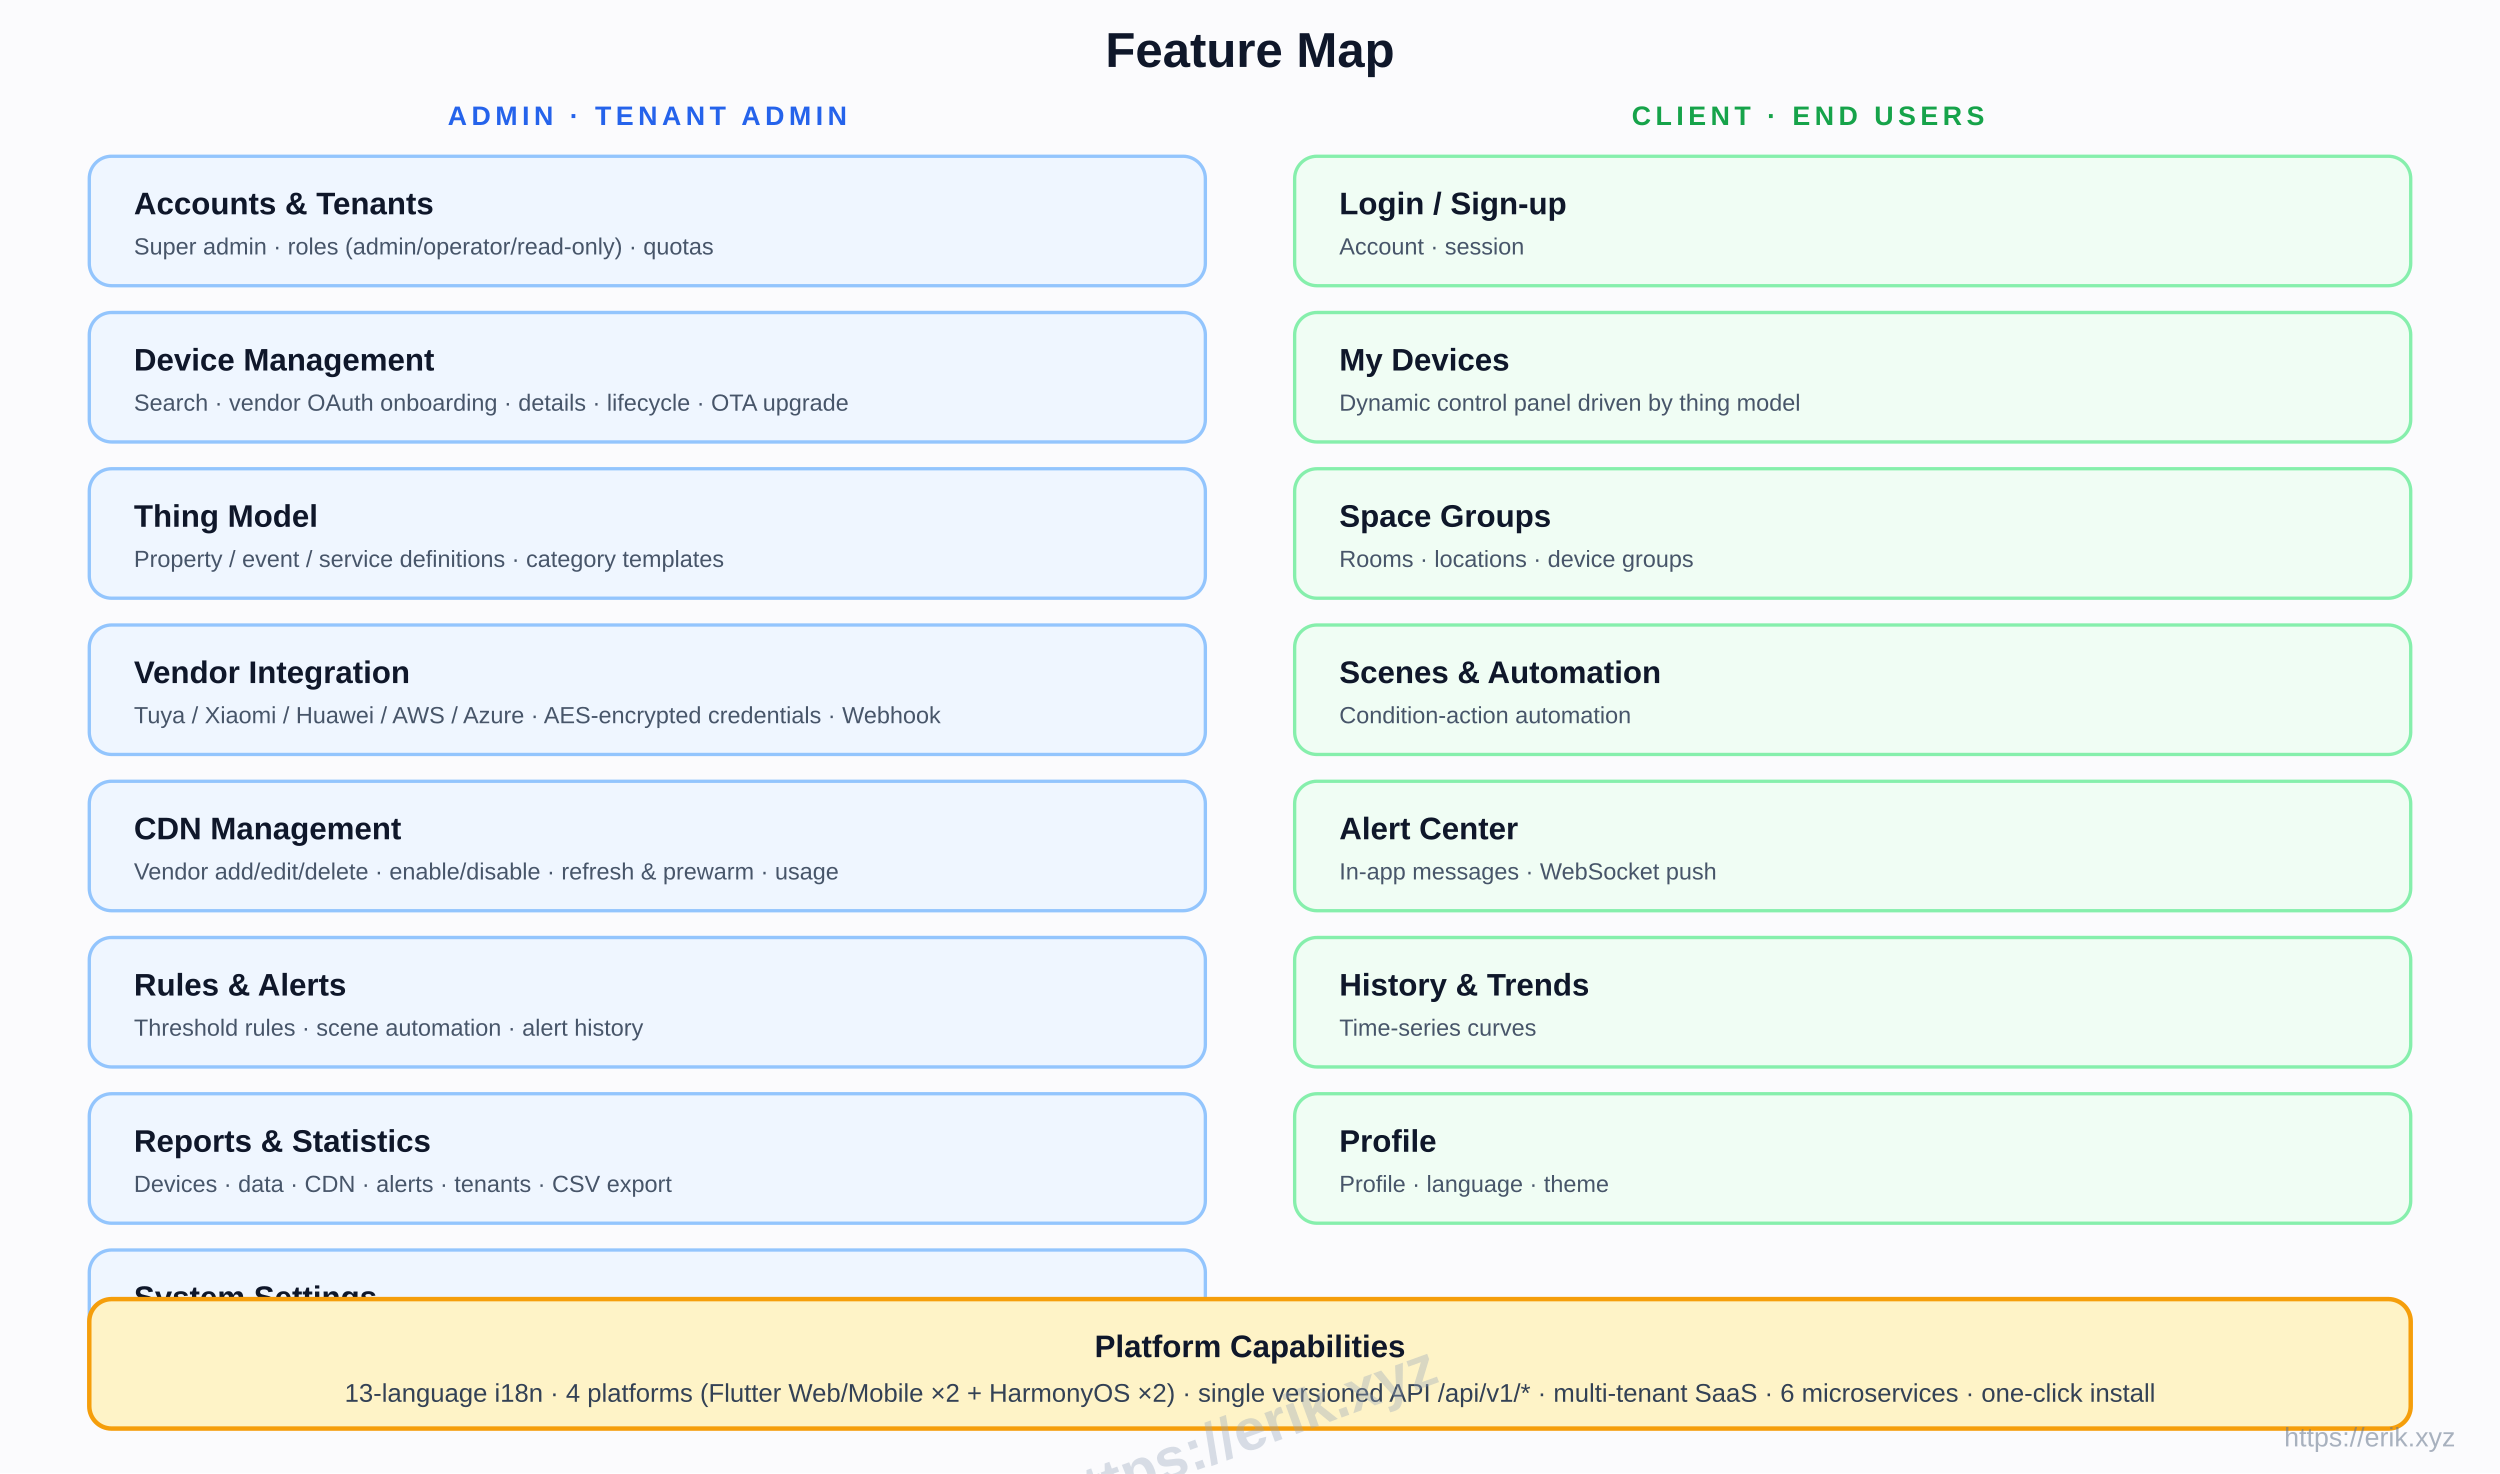
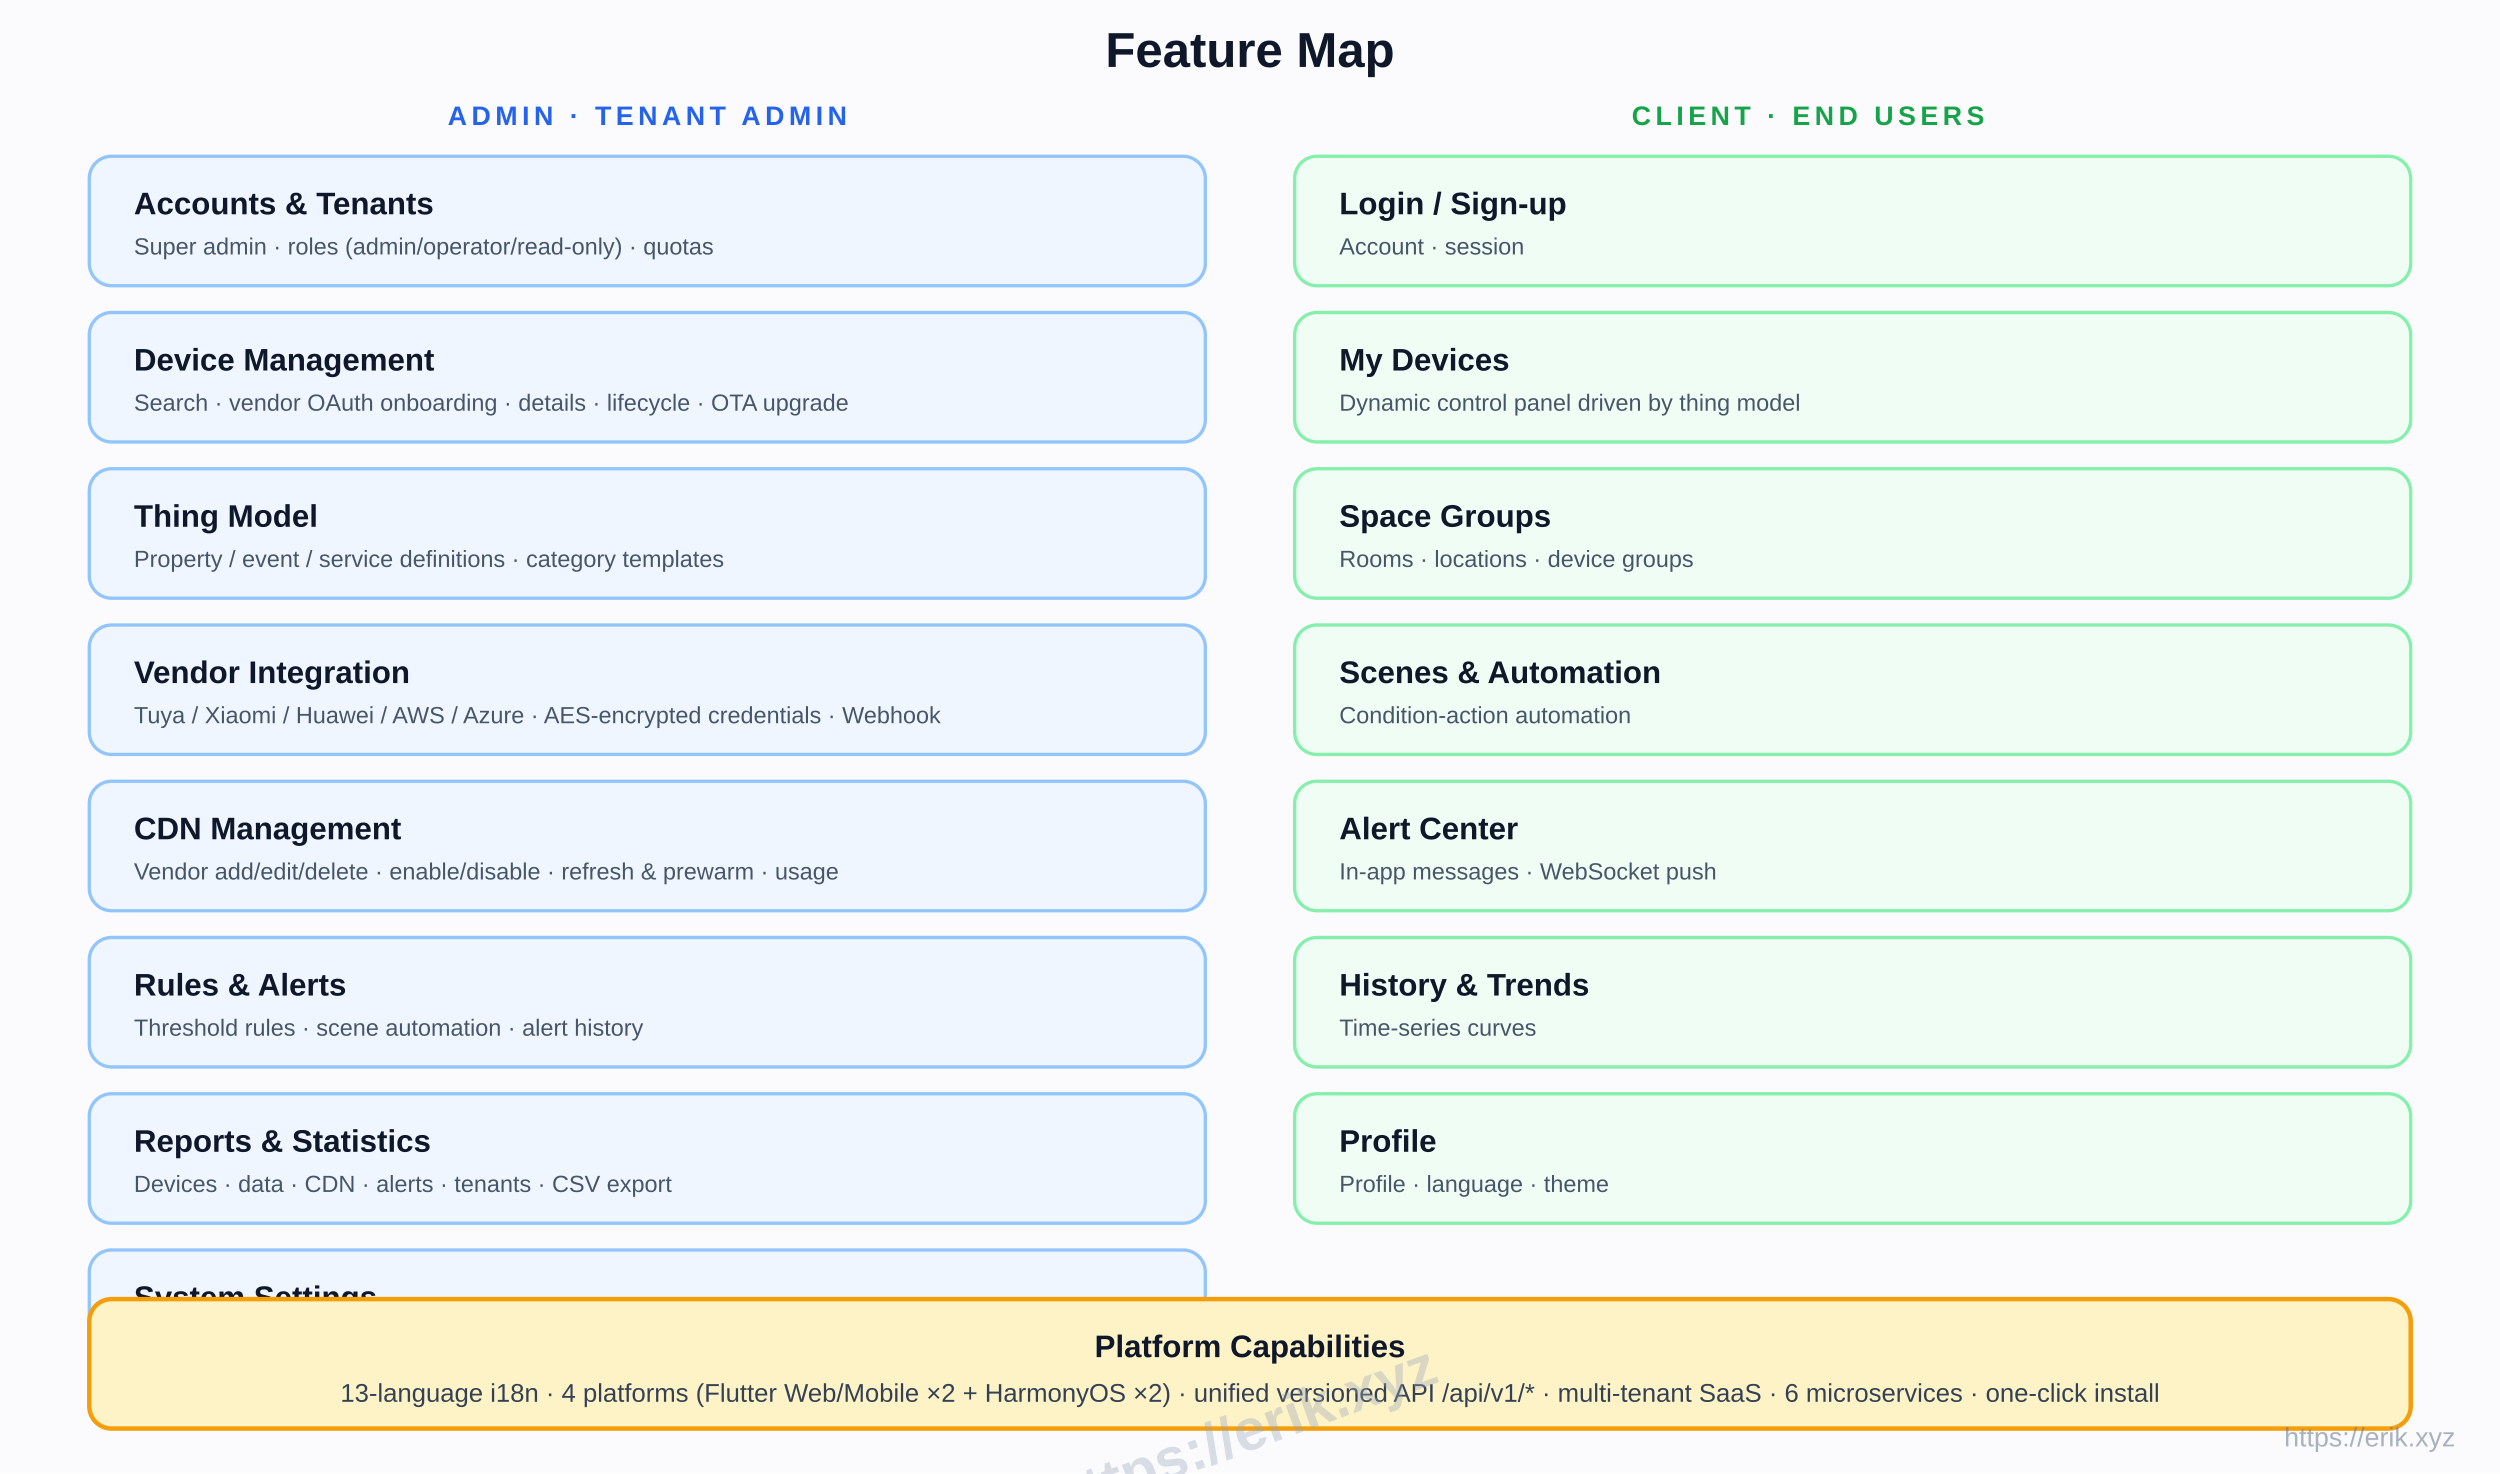
<svg xmlns="http://www.w3.org/2000/svg" viewBox="0 0 1120 660" font-family="Arial, 'PingFang SC', 'Microsoft YaHei', sans-serif">
  <rect width="1120" height="660" fill="#fbfbfd" />
  <text x="560" y="30" text-anchor="middle" font-size="22" font-weight="bold" fill="#0f172a">Feature Map</text>
  <text x="290" y="56" text-anchor="middle" font-size="12" font-weight="bold" letter-spacing="2" fill="#2563eb">ADMIN · TENANT ADMIN</text>
  <g>
    <rect x="40" y="70" width="500" height="58" rx="10" fill="#eff6ff" stroke="#93c5fd" stroke-width="1.5" />
    <text x="60" y="96" font-size="14" font-weight="bold" fill="#0f172a">Accounts &amp; Tenants</text>
    <text x="60" y="114" font-size="10.5" fill="#475569">Super admin · roles (admin/operator/read-only) · quotas</text>
    <rect x="40" y="140" width="500" height="58" rx="10" fill="#eff6ff" stroke="#93c5fd" stroke-width="1.5" />
    <text x="60" y="166" font-size="14" font-weight="bold" fill="#0f172a">Device Management</text>
    <text x="60" y="184" font-size="10.5" fill="#475569">Search · vendor OAuth onboarding · details · lifecycle · OTA upgrade</text>
    <rect x="40" y="210" width="500" height="58" rx="10" fill="#eff6ff" stroke="#93c5fd" stroke-width="1.5" />
    <text x="60" y="236" font-size="14" font-weight="bold" fill="#0f172a">Thing Model</text>
    <text x="60" y="254" font-size="10.5" fill="#475569">Property / event / service definitions · category templates</text>
    <rect x="40" y="280" width="500" height="58" rx="10" fill="#eff6ff" stroke="#93c5fd" stroke-width="1.5" />
    <text x="60" y="306" font-size="14" font-weight="bold" fill="#0f172a">Vendor Integration</text>
    <text x="60" y="324" font-size="10.5" fill="#475569">Tuya / Xiaomi / Huawei / AWS / Azure · AES-encrypted credentials · Webhook</text>
    <rect x="40" y="350" width="500" height="58" rx="10" fill="#eff6ff" stroke="#93c5fd" stroke-width="1.5" />
    <text x="60" y="376" font-size="14" font-weight="bold" fill="#0f172a">CDN Management</text>
    <text x="60" y="394" font-size="10.5" fill="#475569">Vendor add/edit/delete · enable/disable · refresh &amp; prewarm · usage</text>
    <rect x="40" y="420" width="500" height="58" rx="10" fill="#eff6ff" stroke="#93c5fd" stroke-width="1.5" />
    <text x="60" y="446" font-size="14" font-weight="bold" fill="#0f172a">Rules &amp; Alerts</text>
    <text x="60" y="464" font-size="10.5" fill="#475569">Threshold rules · scene automation · alert history</text>
    <rect x="40" y="490" width="500" height="58" rx="10" fill="#eff6ff" stroke="#93c5fd" stroke-width="1.5" />
    <text x="60" y="516" font-size="14" font-weight="bold" fill="#0f172a">Reports &amp; Statistics</text>
    <text x="60" y="534" font-size="10.5" fill="#475569">Devices · data · CDN · alerts · tenants · CSV export</text>
    <rect x="40" y="560" width="500" height="58" rx="10" fill="#eff6ff" stroke="#93c5fd" stroke-width="1.5" />
    <text x="60" y="586" font-size="14" font-weight="bold" fill="#0f172a">System Settings</text>
    <text x="60" y="604" font-size="10.5" fill="#475569">Operation logs · API keys · security policy</text>
  </g>
  <text x="810" y="56" text-anchor="middle" font-size="12" font-weight="bold" letter-spacing="2" fill="#16a34a">CLIENT · END USERS</text>
  <g>
    <rect x="580" y="70" width="500" height="58" rx="10" fill="#f0fdf4" stroke="#86efac" stroke-width="1.5" />
    <text x="600" y="96" font-size="14" font-weight="bold" fill="#0f172a">Login / Sign-up</text>
    <text x="600" y="114" font-size="10.5" fill="#475569">Account · session</text>
    <rect x="580" y="140" width="500" height="58" rx="10" fill="#f0fdf4" stroke="#86efac" stroke-width="1.5" />
    <text x="600" y="166" font-size="14" font-weight="bold" fill="#0f172a">My Devices</text>
    <text x="600" y="184" font-size="10.5" fill="#475569">Dynamic control panel driven by thing model</text>
    <rect x="580" y="210" width="500" height="58" rx="10" fill="#f0fdf4" stroke="#86efac" stroke-width="1.5" />
    <text x="600" y="236" font-size="14" font-weight="bold" fill="#0f172a">Space Groups</text>
    <text x="600" y="254" font-size="10.5" fill="#475569">Rooms · locations · device groups</text>
    <rect x="580" y="280" width="500" height="58" rx="10" fill="#f0fdf4" stroke="#86efac" stroke-width="1.5" />
    <text x="600" y="306" font-size="14" font-weight="bold" fill="#0f172a">Scenes &amp; Automation</text>
    <text x="600" y="324" font-size="10.5" fill="#475569">Condition-action automation</text>
    <rect x="580" y="350" width="500" height="58" rx="10" fill="#f0fdf4" stroke="#86efac" stroke-width="1.5" />
    <text x="600" y="376" font-size="14" font-weight="bold" fill="#0f172a">Alert Center</text>
    <text x="600" y="394" font-size="10.5" fill="#475569">In-app messages · WebSocket push</text>
    <rect x="580" y="420" width="500" height="58" rx="10" fill="#f0fdf4" stroke="#86efac" stroke-width="1.5" />
    <text x="600" y="446" font-size="14" font-weight="bold" fill="#0f172a">History &amp; Trends</text>
    <text x="600" y="464" font-size="10.5" fill="#475569">Time-series curves</text>
    <rect x="580" y="490" width="500" height="58" rx="10" fill="#f0fdf4" stroke="#86efac" stroke-width="1.5" />
    <text x="600" y="516" font-size="14" font-weight="bold" fill="#0f172a">Profile</text>
    <text x="600" y="534" font-size="10.5" fill="#475569">Profile · language · theme</text>
  </g>
  <rect x="40" y="582" width="1040" height="58" rx="10" fill="#fef3c7" stroke="#f59e0b" stroke-width="2" />
  <text x="560" y="608" text-anchor="middle" font-size="14" font-weight="bold" fill="#0f172a">Platform Capabilities</text>
-   <text x="560" y="628" text-anchor="middle" font-size="11.5" fill="#334155">13-language i18n · 4 platforms (Flutter Web/Mobile ×2 + HarmonyOS ×2) · single versioned API /api/v1/* · multi-tenant SaaS · 6 microservices · one-click install</text>
+   <text x="560" y="628" text-anchor="middle" font-size="11.5" fill="#334155">13-language i18n · 4 platforms (Flutter Web/Mobile ×2 + HarmonyOS ×2) · unified versioned API /api/v1/* · multi-tenant SaaS · 6 microservices · one-click install</text>
  <text x="560" y="650" text-anchor="middle" font-size="26" font-weight="bold" fill="#94a3b8" opacity="0.35" transform="rotate(-20 560 650)">https://erik.xyz</text>
  <text x="1100" y="648" text-anchor="end" font-size="12" fill="#64748b" opacity="0.55">https://erik.xyz</text>
</svg>
